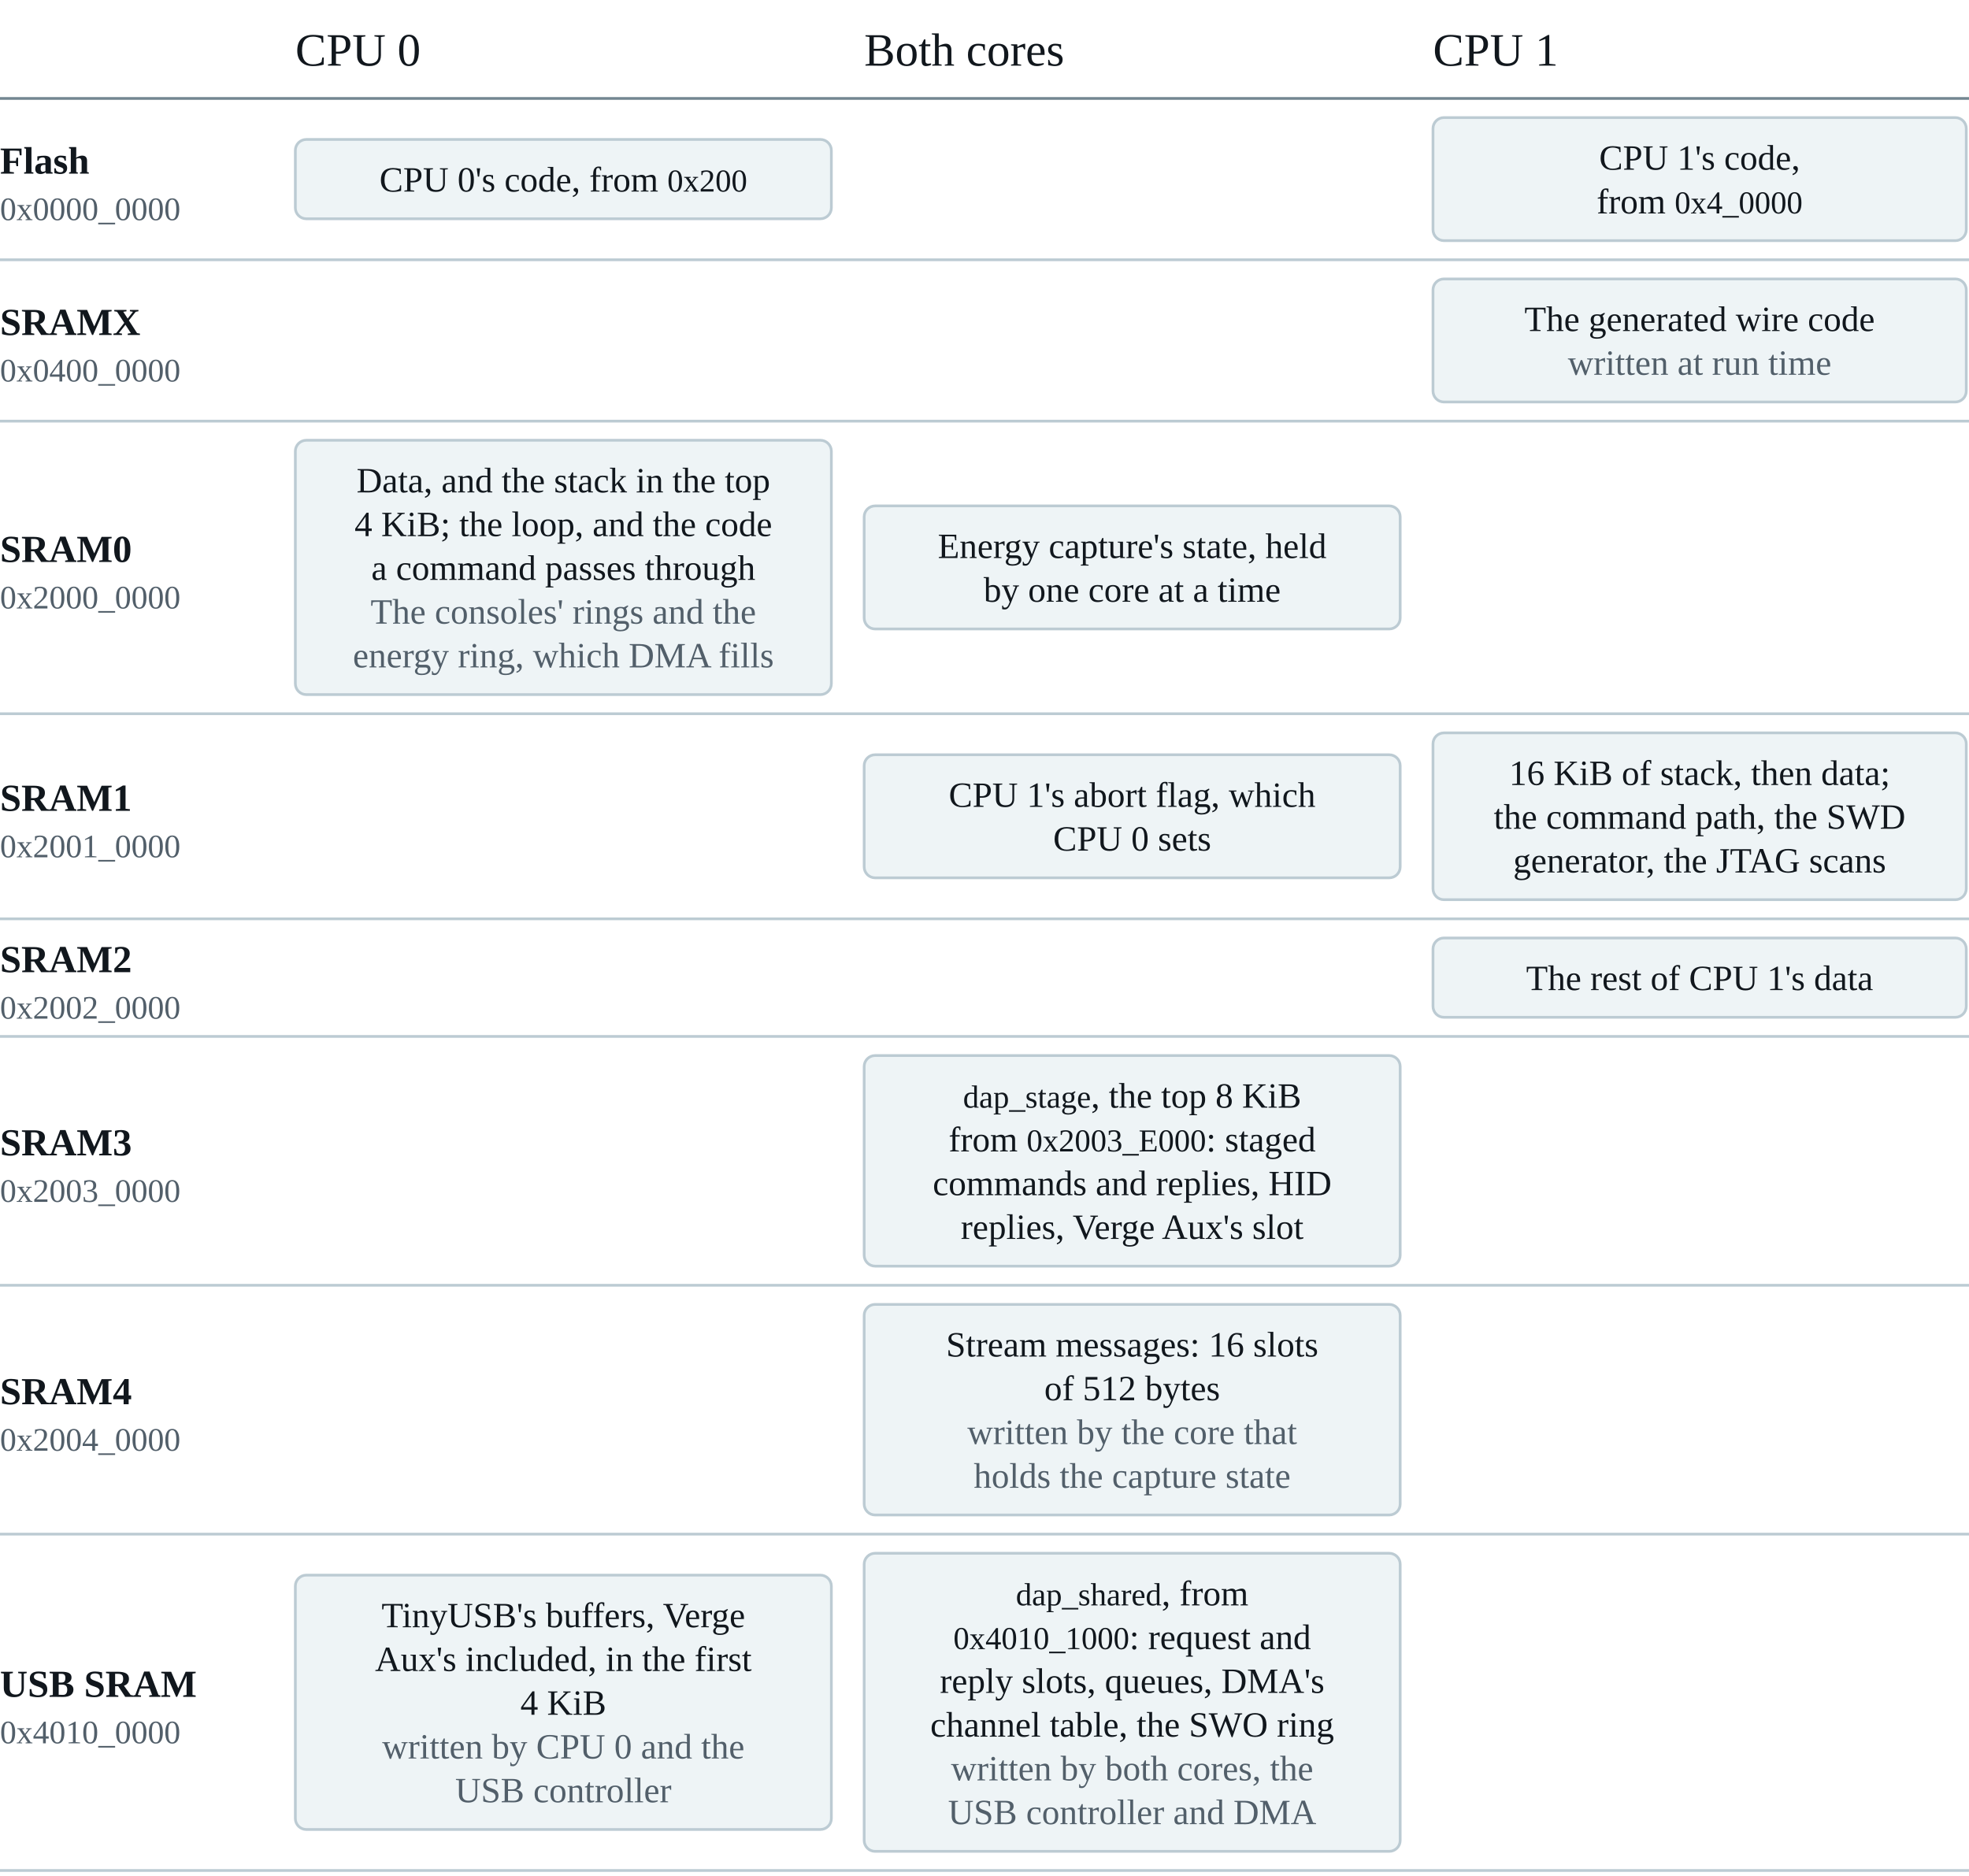
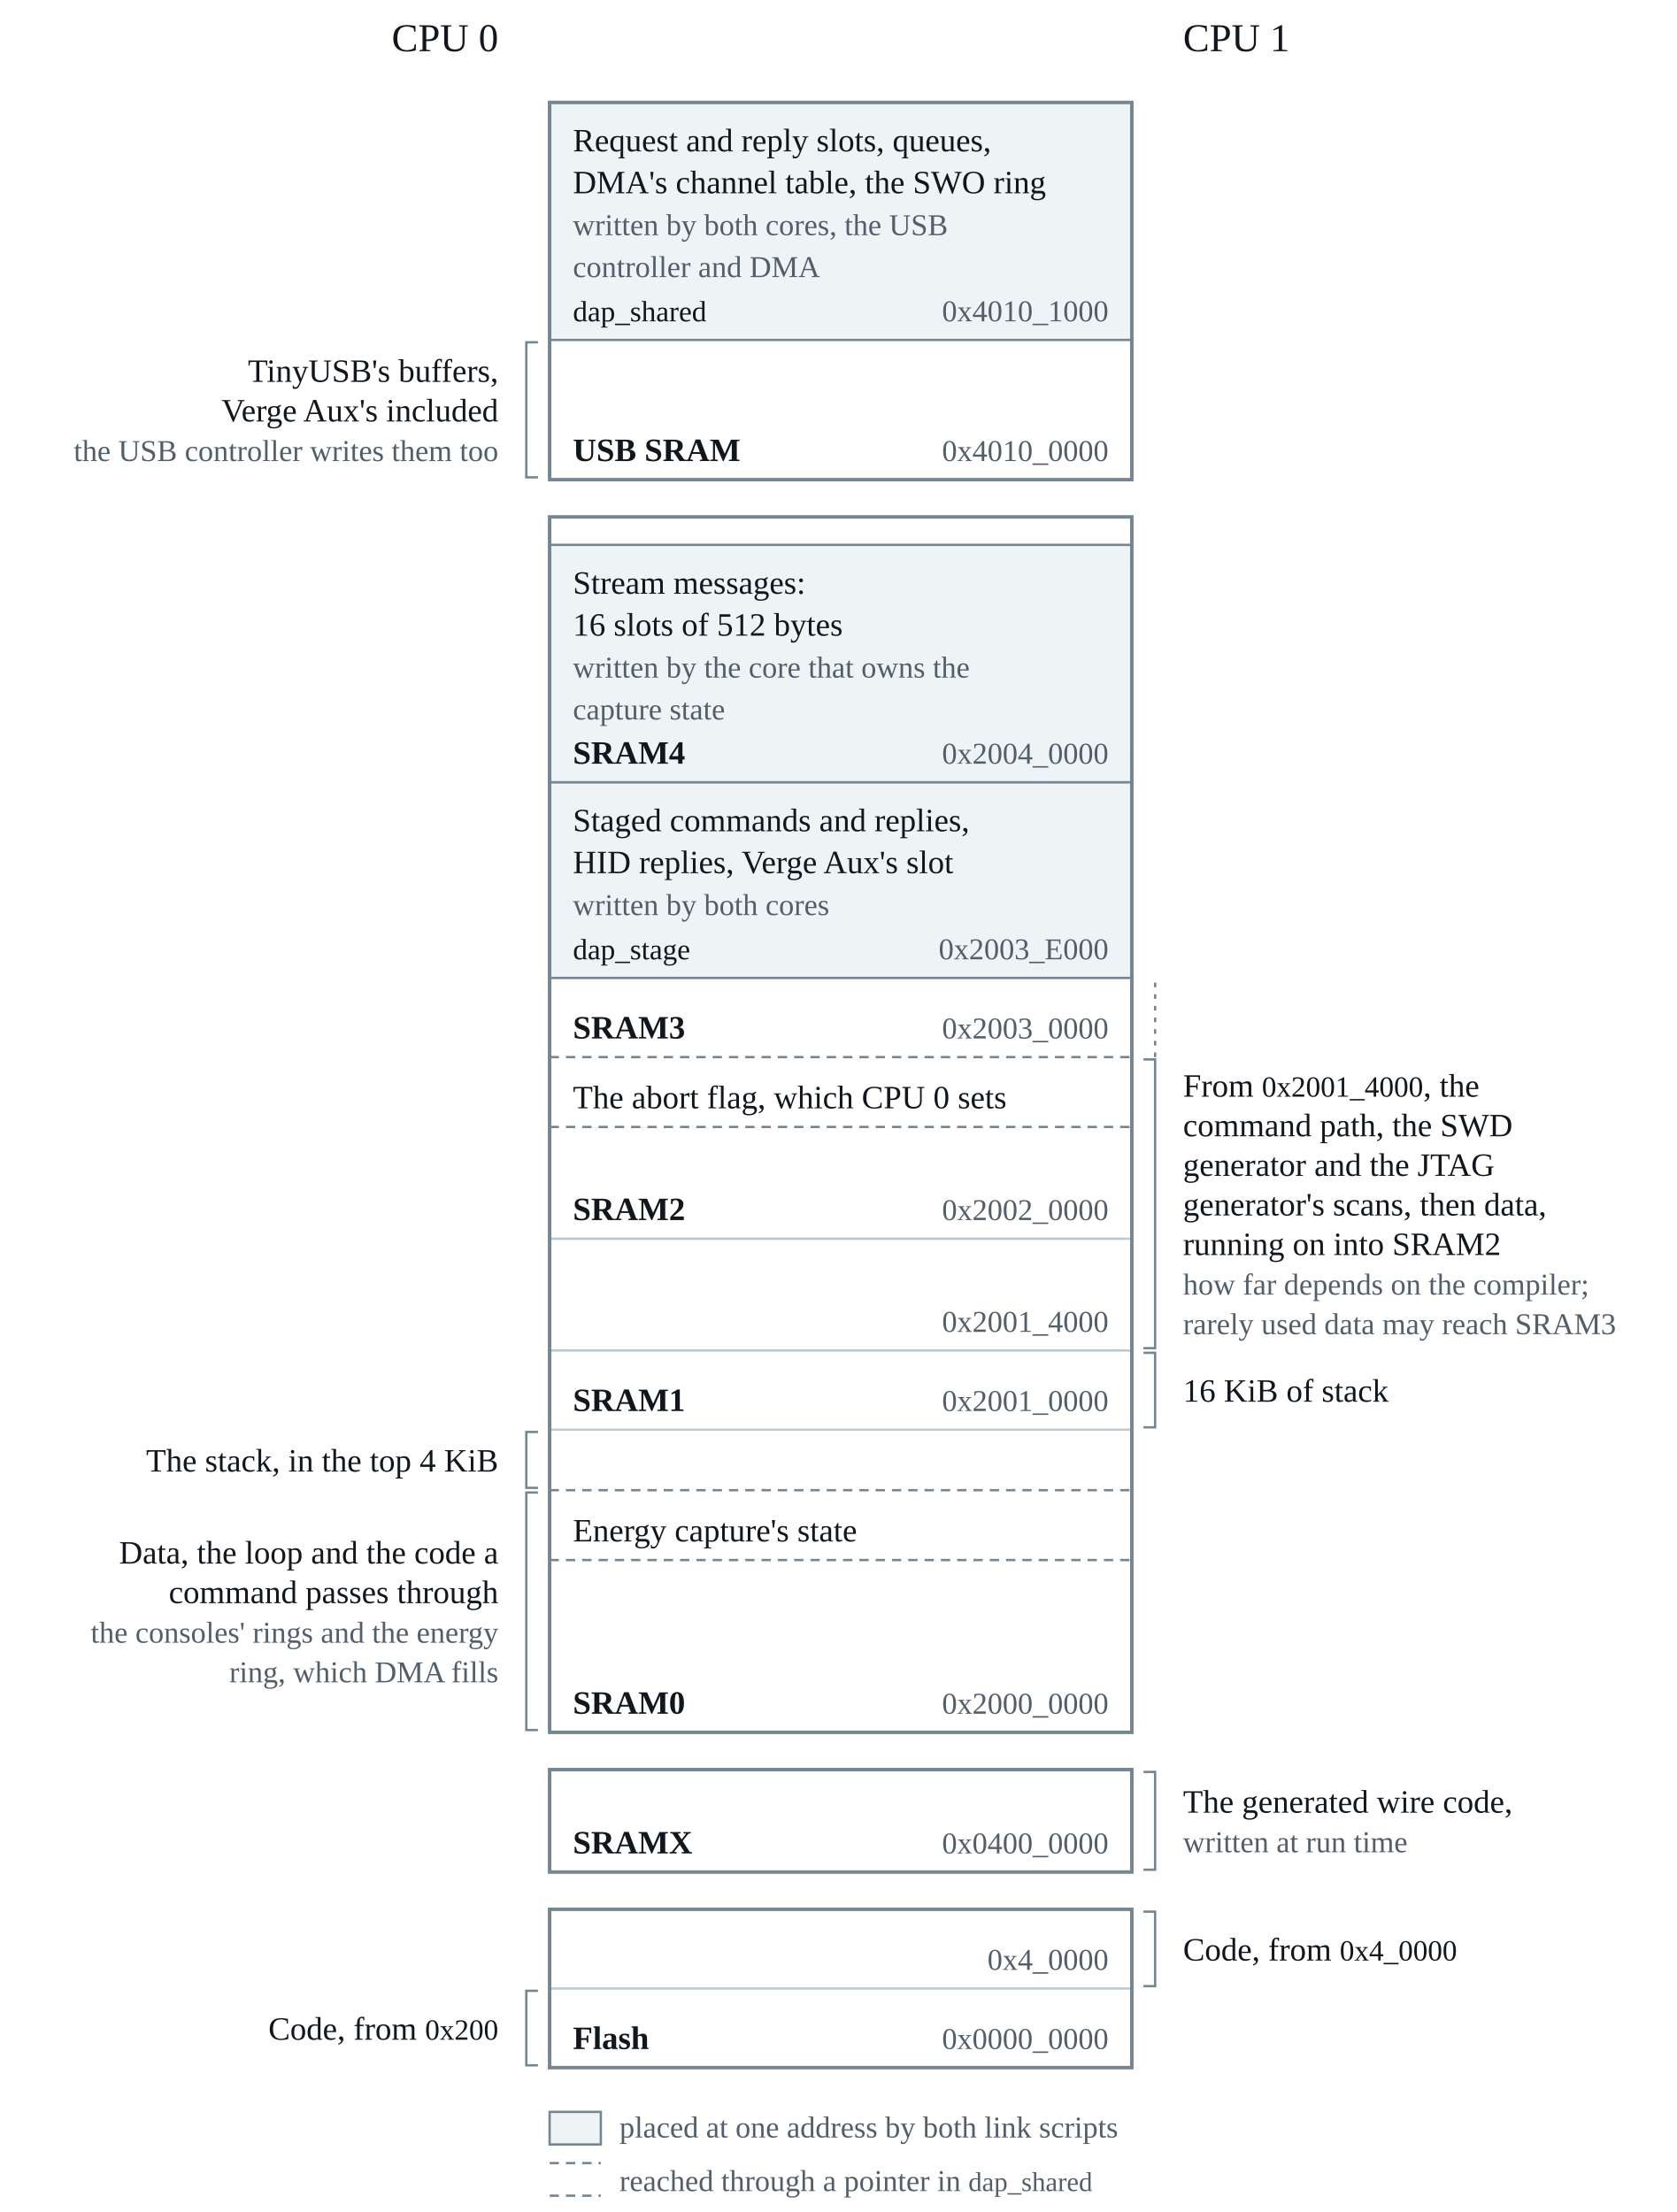
- <svg xmlns="http://www.w3.org/2000/svg" class="vf" viewBox="0 0 720 686" width="720" height="686">
+ <svg xmlns="http://www.w3.org/2000/svg" class="vf" viewBox="0 0 720 950" width="720" height="950">
  <style>
.vf{color:var(--ink,#11171d);font-family:var(--font-text,"Hanken Grotesk","Helvetica Neue",Arial,sans-serif)}
.vf .vf-2{fill:var(--ink-2,#525f6a)}
.vf .vf-rule{stroke:var(--rule,#738691)}
.vf .vf-hair{stroke:var(--hair,#bccbd3)}
.vf .vf-wire{stroke:var(--series-verge,#0f8a6c)}
.vf .vf-wiref{fill:var(--series-verge,#0f8a6c)}
.vf .vf-rulef{fill:var(--rule,#738691)}
.vf .vf-surf{fill:var(--surface,#eef4f6)}
.vf .vf-code{font-family:var(--font-code,"Martian Mono",ui-monospace,monospace)}
.vf .vf-head{font-family:var(--font-display,"Saira","Hanken Grotesk","Helvetica Neue",Arial,sans-serif);font-stretch:var(--display-stretch,normal)}
@media (prefers-color-scheme:dark){
.vf{color:var(--ink,#e6ebee)}
.vf .vf-2{fill:var(--ink-2,#aab5be)}
.vf .vf-rule{stroke:var(--rule,#636e79)}
.vf .vf-hair{stroke:var(--hair,#29333c)}
.vf .vf-wire{stroke:var(--series-verge,#1aa384)}
.vf .vf-wiref{fill:var(--series-verge,#1aa384)}
.vf .vf-rulef{fill:var(--rule,#636e79)}
.vf .vf-surf{fill:var(--surface,#151b21)}
}
</style>
-   <text x="108" y="24" font-size="17" fill="currentColor" font-weight="500" class="vf-head">CPU 0</text>
-   <text x="316" y="24" font-size="17" fill="currentColor" font-weight="500" class="vf-head">Both cores</text>
-   <text x="524" y="24" font-size="17" fill="currentColor" font-weight="500" class="vf-head">CPU 1</text>
-   <path d="M0,36H720" fill="none" stroke="currentColor" stroke-width="1" class="vf-rule" />
-   <text x="0" y="63.5" font-size="14" fill="currentColor" font-weight="600">Flash</text>
-   <text x="0" y="80.5" font-size="12" fill="currentColor" class="vf-code vf-2">0x0000_0000</text>
-   <path d="M112,51H300A4,4 0 0 1 304,55V76A4,4 0 0 1 300,80H112A4,4 0 0 1 108,76V55A4,4 0 0 1 112,51Z" fill="none" stroke="currentColor" stroke-width="1" class="vf-hair vf-surf" />
-   <text x="206" y="70.05" font-size="13" fill="currentColor" text-anchor="middle">CPU 0's code, from <tspan class="vf-code" font-size="11.7">0x200</tspan>
+   <text x="214" y="22" font-size="17" fill="currentColor" font-weight="500" text-anchor="end" class="vf-head">CPU 0</text>
+   <text x="508" y="22" font-size="17" fill="currentColor" font-weight="500" class="vf-head">CPU 1</text>
+   <path d="M236,44H486V146H236Z" fill="none" stroke="currentColor" stroke-width="1" class="vf-rule vf-surf" />
+   <text x="246" y="65" font-size="14" fill="currentColor">Request and reply slots, queues,</text>
+   <text x="246" y="83" font-size="14" fill="currentColor">DMA's channel table, the SWO ring</text>
+   <text x="246" y="101" font-size="13" fill="currentColor" class="vf-2">written by both cores, the USB</text>
+   <text x="246" y="119" font-size="13" fill="currentColor" class="vf-2">controller and DMA</text>
+   <text x="246" y="138" font-size="14" fill="currentColor">
+     <tspan class="vf-code" font-size="12.6">dap_shared</tspan>
  </text>
-   <path d="M528,43H715A4,4 0 0 1 719,47V84A4,4 0 0 1 715,88H528A4,4 0 0 1 524,84V47A4,4 0 0 1 528,43Z" fill="none" stroke="currentColor" stroke-width="1" class="vf-hair vf-surf" />
-   <text x="621.5" y="62.05" font-size="13" fill="currentColor" text-anchor="middle">CPU 1's code,</text>
-   <text x="621.5" y="78.05" font-size="13" fill="currentColor" text-anchor="middle">from <tspan class="vf-code" font-size="11.7">0x4_0000</tspan>
+   <text x="476" y="138" font-size="13" fill="currentColor" text-anchor="end" class="vf-code vf-2">0x4010_1000</text>
+   <text x="246" y="198" font-size="14" fill="currentColor" font-weight="600">USB SRAM</text>
+   <text x="476" y="198" font-size="13" fill="currentColor" text-anchor="end" class="vf-code vf-2">0x4010_0000</text>
+   <path d="M236,44H486V206H236Z" fill="none" stroke="currentColor" stroke-width="1.5" class="vf-rule" />
+   <path d="M236,234H486V336H236Z" fill="none" stroke="currentColor" stroke-width="1" class="vf-rule vf-surf" />
+   <text x="246" y="255" font-size="14" fill="currentColor">Stream messages:</text>
+   <text x="246" y="273" font-size="14" fill="currentColor">16 slots of 512 bytes</text>
+   <text x="246" y="291" font-size="13" fill="currentColor" class="vf-2">written by the core that owns the</text>
+   <text x="246" y="309" font-size="13" fill="currentColor" class="vf-2">capture state</text>
+   <text x="246" y="328" font-size="14" fill="currentColor" font-weight="600">SRAM4</text>
+   <text x="476" y="328" font-size="13" fill="currentColor" text-anchor="end" class="vf-code vf-2">0x2004_0000</text>
+   <path d="M236,336H486V420H236Z" fill="none" stroke="currentColor" stroke-width="1" class="vf-rule vf-surf" />
+   <text x="246" y="357" font-size="14" fill="currentColor">Staged commands and replies,</text>
+   <text x="246" y="375" font-size="14" fill="currentColor">HID replies, Verge Aux's slot</text>
+   <text x="246" y="393" font-size="13" fill="currentColor" class="vf-2">written by both cores</text>
+   <text x="246" y="412" font-size="14" fill="currentColor">
+     <tspan class="vf-code" font-size="12.6">dap_stage</tspan>
  </text>
-   <path d="M0,95H720" fill="none" stroke="currentColor" stroke-width="1" class="vf-hair" />
-   <text x="0" y="122.5" font-size="14" fill="currentColor" font-weight="600">SRAMX</text>
-   <text x="0" y="139.5" font-size="12" fill="currentColor" class="vf-code vf-2">0x0400_0000</text>
-   <path d="M528,102H715A4,4 0 0 1 719,106V143A4,4 0 0 1 715,147H528A4,4 0 0 1 524,143V106A4,4 0 0 1 528,102Z" fill="none" stroke="currentColor" stroke-width="1" class="vf-hair vf-surf" />
-   <text x="621.5" y="121.05" font-size="13" fill="currentColor" text-anchor="middle">The generated wire code</text>
-   <text x="621.5" y="137.05" font-size="13" fill="currentColor" text-anchor="middle" class="vf-2">written at run time</text>
-   <path d="M0,154H720" fill="none" stroke="currentColor" stroke-width="1" class="vf-hair" />
-   <text x="0" y="205.5" font-size="14" fill="currentColor" font-weight="600">SRAM0</text>
-   <text x="0" y="222.5" font-size="12" fill="currentColor" class="vf-code vf-2">0x2000_0000</text>
-   <path d="M112,161H300A4,4 0 0 1 304,165V250A4,4 0 0 1 300,254H112A4,4 0 0 1 108,250V165A4,4 0 0 1 112,161Z" fill="none" stroke="currentColor" stroke-width="1" class="vf-hair vf-surf" />
-   <text x="206" y="180.05" font-size="13" fill="currentColor" text-anchor="middle">Data, and the stack in the top</text>
-   <text x="206" y="196.05" font-size="13" fill="currentColor" text-anchor="middle">4 KiB; the loop, and the code</text>
-   <text x="206" y="212.05" font-size="13" fill="currentColor" text-anchor="middle">a command passes through</text>
-   <text x="206" y="228.05" font-size="13" fill="currentColor" text-anchor="middle" class="vf-2">The consoles' rings and the</text>
-   <text x="206" y="244.05" font-size="13" fill="currentColor" text-anchor="middle" class="vf-2">energy ring, which DMA fills</text>
-   <path d="M320,185H508A4,4 0 0 1 512,189V226A4,4 0 0 1 508,230H320A4,4 0 0 1 316,226V189A4,4 0 0 1 320,185Z" fill="none" stroke="currentColor" stroke-width="1" class="vf-hair vf-surf" />
-   <text x="414" y="204.05" font-size="13" fill="currentColor" text-anchor="middle">Energy capture's state, held</text>
-   <text x="414" y="220.05" font-size="13" fill="currentColor" text-anchor="middle">by one core at a time</text>
-   <path d="M0,261H720" fill="none" stroke="currentColor" stroke-width="1" class="vf-hair" />
-   <text x="0" y="296.5" font-size="14" fill="currentColor" font-weight="600">SRAM1</text>
-   <text x="0" y="313.5" font-size="12" fill="currentColor" class="vf-code vf-2">0x2001_0000</text>
-   <path d="M320,276H508A4,4 0 0 1 512,280V317A4,4 0 0 1 508,321H320A4,4 0 0 1 316,317V280A4,4 0 0 1 320,276Z" fill="none" stroke="currentColor" stroke-width="1" class="vf-hair vf-surf" />
-   <text x="414" y="295.05" font-size="13" fill="currentColor" text-anchor="middle">CPU 1's abort flag, which</text>
-   <text x="414" y="311.05" font-size="13" fill="currentColor" text-anchor="middle">CPU 0 sets</text>
-   <path d="M528,268H715A4,4 0 0 1 719,272V325A4,4 0 0 1 715,329H528A4,4 0 0 1 524,325V272A4,4 0 0 1 528,268Z" fill="none" stroke="currentColor" stroke-width="1" class="vf-hair vf-surf" />
-   <text x="621.5" y="287.05" font-size="13" fill="currentColor" text-anchor="middle">16 KiB of stack, then data;</text>
-   <text x="621.5" y="303.05" font-size="13" fill="currentColor" text-anchor="middle">the command path, the SWD</text>
-   <text x="621.5" y="319.05" font-size="13" fill="currentColor" text-anchor="middle">generator, the JTAG scans</text>
-   <path d="M0,336H720" fill="none" stroke="currentColor" stroke-width="1" class="vf-hair" />
-   <text x="0" y="355.5" font-size="14" fill="currentColor" font-weight="600">SRAM2</text>
-   <text x="0" y="372.5" font-size="12" fill="currentColor" class="vf-code vf-2">0x2002_0000</text>
-   <path d="M528,343H715A4,4 0 0 1 719,347V368A4,4 0 0 1 715,372H528A4,4 0 0 1 524,368V347A4,4 0 0 1 528,343Z" fill="none" stroke="currentColor" stroke-width="1" class="vf-hair vf-surf" />
-   <text x="621.5" y="362.05" font-size="13" fill="currentColor" text-anchor="middle">The rest of CPU 1's data</text>
-   <path d="M0,379H720" fill="none" stroke="currentColor" stroke-width="1" class="vf-hair" />
-   <text x="0" y="422.5" font-size="14" fill="currentColor" font-weight="600">SRAM3</text>
-   <text x="0" y="439.5" font-size="12" fill="currentColor" class="vf-code vf-2">0x2003_0000</text>
-   <path d="M320,386H508A4,4 0 0 1 512,390V459A4,4 0 0 1 508,463H320A4,4 0 0 1 316,459V390A4,4 0 0 1 320,386Z" fill="none" stroke="currentColor" stroke-width="1" class="vf-hair vf-surf" />
-   <text x="414" y="405.05" font-size="13" fill="currentColor" text-anchor="middle">
-     <tspan class="vf-code" font-size="11.7">dap_stage</tspan>, the top 8 KiB</text>
-   <text x="414" y="421.05" font-size="13" fill="currentColor" text-anchor="middle">from <tspan class="vf-code" font-size="11.7">0x2003_E000</tspan>: staged</text>
-   <text x="414" y="437.05" font-size="13" fill="currentColor" text-anchor="middle">commands and replies, HID</text>
-   <text x="414" y="453.05" font-size="13" fill="currentColor" text-anchor="middle">replies, Verge Aux's slot</text>
-   <path d="M0,470H720" fill="none" stroke="currentColor" stroke-width="1" class="vf-hair" />
-   <text x="0" y="513.5" font-size="14" fill="currentColor" font-weight="600">SRAM4</text>
-   <text x="0" y="530.5" font-size="12" fill="currentColor" class="vf-code vf-2">0x2004_0000</text>
-   <path d="M320,477H508A4,4 0 0 1 512,481V550A4,4 0 0 1 508,554H320A4,4 0 0 1 316,550V481A4,4 0 0 1 320,477Z" fill="none" stroke="currentColor" stroke-width="1" class="vf-hair vf-surf" />
-   <text x="414" y="496.05" font-size="13" fill="currentColor" text-anchor="middle">Stream messages: 16 slots</text>
-   <text x="414" y="512.05" font-size="13" fill="currentColor" text-anchor="middle">of 512 bytes</text>
-   <text x="414" y="528.05" font-size="13" fill="currentColor" text-anchor="middle" class="vf-2">written by the core that</text>
-   <text x="414" y="544.05" font-size="13" fill="currentColor" text-anchor="middle" class="vf-2">holds the capture state</text>
-   <path d="M0,561H720" fill="none" stroke="currentColor" stroke-width="1" class="vf-hair" />
-   <text x="0" y="620.5" font-size="14" fill="currentColor" font-weight="600">USB SRAM</text>
-   <text x="0" y="637.5" font-size="12" fill="currentColor" class="vf-code vf-2">0x4010_0000</text>
-   <path d="M112,576H300A4,4 0 0 1 304,580V665A4,4 0 0 1 300,669H112A4,4 0 0 1 108,665V580A4,4 0 0 1 112,576Z" fill="none" stroke="currentColor" stroke-width="1" class="vf-hair vf-surf" />
-   <text x="206" y="595.05" font-size="13" fill="currentColor" text-anchor="middle">TinyUSB's buffers, Verge</text>
-   <text x="206" y="611.05" font-size="13" fill="currentColor" text-anchor="middle">Aux's included, in the first</text>
-   <text x="206" y="627.05" font-size="13" fill="currentColor" text-anchor="middle">4 KiB</text>
-   <text x="206" y="643.05" font-size="13" fill="currentColor" text-anchor="middle" class="vf-2">written by CPU 0 and the</text>
-   <text x="206" y="659.05" font-size="13" fill="currentColor" text-anchor="middle" class="vf-2">USB controller</text>
-   <path d="M320,568H508A4,4 0 0 1 512,572V673A4,4 0 0 1 508,677H320A4,4 0 0 1 316,673V572A4,4 0 0 1 320,568Z" fill="none" stroke="currentColor" stroke-width="1" class="vf-hair vf-surf" />
-   <text x="414" y="587.05" font-size="13" fill="currentColor" text-anchor="middle">
-     <tspan class="vf-code" font-size="11.7">dap_shared</tspan>, from</text>
-   <text x="414" y="603.05" font-size="13" fill="currentColor" text-anchor="middle">
-     <tspan class="vf-code" font-size="11.7">0x4010_1000</tspan>: request and</text>
-   <text x="414" y="619.05" font-size="13" fill="currentColor" text-anchor="middle">reply slots, queues, DMA's</text>
-   <text x="414" y="635.05" font-size="13" fill="currentColor" text-anchor="middle">channel table, the SWO ring</text>
-   <text x="414" y="651.05" font-size="13" fill="currentColor" text-anchor="middle" class="vf-2">written by both cores, the</text>
-   <text x="414" y="667.05" font-size="13" fill="currentColor" text-anchor="middle" class="vf-2">USB controller and DMA</text>
-   <path d="M0,684H720" fill="none" stroke="currentColor" stroke-width="1" class="vf-hair" />
+   <text x="476" y="412" font-size="13" fill="currentColor" text-anchor="end" class="vf-code vf-2">0x2003_E000</text>
+   <text x="246" y="446" font-size="14" fill="currentColor" font-weight="600">SRAM3</text>
+   <text x="476" y="446" font-size="13" fill="currentColor" text-anchor="end" class="vf-code vf-2">0x2003_0000</text>
+   <path d="M236,454H486" fill="none" stroke="currentColor" stroke-width="1" stroke-dasharray="4 3" class="vf-rule" />
+   <path d="M236,484H486" fill="none" stroke="currentColor" stroke-width="1" stroke-dasharray="4 3" class="vf-rule" />
+   <text x="246" y="476" font-size="14" fill="currentColor">The abort flag, which CPU 0 sets</text>
+   <text x="246" y="524" font-size="14" fill="currentColor" font-weight="600">SRAM2</text>
+   <text x="476" y="524" font-size="13" fill="currentColor" text-anchor="end" class="vf-code vf-2">0x2002_0000</text>
+   <path d="M236,532H486" fill="none" stroke="currentColor" stroke-width="1" class="vf-hair" />
+   <text x="476" y="572" font-size="13" fill="currentColor" text-anchor="end" class="vf-code vf-2">0x2001_4000</text>
+   <path d="M236,580H486" fill="none" stroke="currentColor" stroke-width="1" class="vf-hair" />
+   <text x="246" y="606" font-size="14" fill="currentColor" font-weight="600">SRAM1</text>
+   <text x="476" y="606" font-size="13" fill="currentColor" text-anchor="end" class="vf-code vf-2">0x2001_0000</text>
+   <path d="M236,614H486" fill="none" stroke="currentColor" stroke-width="1" class="vf-hair" />
+   <path d="M236,640H486" fill="none" stroke="currentColor" stroke-width="1" stroke-dasharray="4 3" class="vf-rule" />
+   <path d="M236,670H486" fill="none" stroke="currentColor" stroke-width="1" stroke-dasharray="4 3" class="vf-rule" />
+   <text x="246" y="662" font-size="14" fill="currentColor">Energy capture's state</text>
+   <text x="246" y="736" font-size="14" fill="currentColor" font-weight="600">SRAM0</text>
+   <text x="476" y="736" font-size="13" fill="currentColor" text-anchor="end" class="vf-code vf-2">0x2000_0000</text>
+   <path d="M236,222H486V744H236Z" fill="none" stroke="currentColor" stroke-width="1.5" class="vf-rule" />
+   <text x="246" y="796" font-size="14" fill="currentColor" font-weight="600">SRAMX</text>
+   <text x="476" y="796" font-size="13" fill="currentColor" text-anchor="end" class="vf-code vf-2">0x0400_0000</text>
+   <path d="M236,760H486V804H236Z" fill="none" stroke="currentColor" stroke-width="1.5" class="vf-rule" />
+   <text x="476" y="846" font-size="13" fill="currentColor" text-anchor="end" class="vf-code vf-2">0x4_0000</text>
+   <path d="M236,854H486" fill="none" stroke="currentColor" stroke-width="1" class="vf-hair" />
+   <text x="246" y="880" font-size="14" fill="currentColor" font-weight="600">Flash</text>
+   <text x="476" y="880" font-size="13" fill="currentColor" text-anchor="end" class="vf-code vf-2">0x0000_0000</text>
+   <path d="M236,820H486V888H236Z" fill="none" stroke="currentColor" stroke-width="1.5" class="vf-rule" />
+   <path d="M231,147H226V205H231" fill="none" stroke="currentColor" stroke-width="1" class="vf-rule" />
+   <text x="214" y="164" font-size="14" fill="currentColor" text-anchor="end">TinyUSB's buffers,</text>
+   <text x="214" y="181" font-size="14" fill="currentColor" text-anchor="end">Verge Aux's included</text>
+   <text x="214" y="198" font-size="13" fill="currentColor" text-anchor="end" class="vf-2">the USB controller writes them too</text>
+   <path d="M231,615H226V639H231" fill="none" stroke="currentColor" stroke-width="1" class="vf-rule" />
+   <text x="214" y="632" font-size="14" fill="currentColor" text-anchor="end">The stack, in the top 4 KiB</text>
+   <path d="M231,641H226V743H231" fill="none" stroke="currentColor" stroke-width="1" class="vf-rule" />
+   <text x="214" y="671.5" font-size="14" fill="currentColor" text-anchor="end">Data, the loop and the code a</text>
+   <text x="214" y="688.5" font-size="14" fill="currentColor" text-anchor="end">command passes through</text>
+   <text x="214" y="705.5" font-size="13" fill="currentColor" text-anchor="end" class="vf-2">the consoles' rings and the energy</text>
+   <text x="214" y="722.5" font-size="13" fill="currentColor" text-anchor="end" class="vf-2">ring, which DMA fills</text>
+   <path d="M231,855H226V887H231" fill="none" stroke="currentColor" stroke-width="1" class="vf-rule" />
+   <text x="214" y="876" font-size="14" fill="currentColor" text-anchor="end">Code, from <tspan class="vf-code" font-size="12.6">0x200</tspan>
+   </text>
+   <path d="M491,455H496V579H491" fill="none" stroke="currentColor" stroke-width="1" class="vf-rule" />
+   <path d="M496,454V421" fill="none" stroke="currentColor" stroke-width="1" stroke-dasharray="2 3" class="vf-rule" />
+   <text x="508" y="471" font-size="14" fill="currentColor">From <tspan class="vf-code" font-size="12.6">0x2001_4000</tspan>, the</text>
+   <text x="508" y="488" font-size="14" fill="currentColor">command path, the SWD</text>
+   <text x="508" y="505" font-size="14" fill="currentColor">generator and the JTAG</text>
+   <text x="508" y="522" font-size="14" fill="currentColor">generator's scans, then data,</text>
+   <text x="508" y="539" font-size="14" fill="currentColor">running on into SRAM2</text>
+   <text x="508" y="556" font-size="13" fill="currentColor" class="vf-2">how far depends on the compiler;</text>
+   <text x="508" y="573" font-size="13" fill="currentColor" class="vf-2">rarely used data may reach SRAM3</text>
+   <path d="M491,581H496V613H491" fill="none" stroke="currentColor" stroke-width="1" class="vf-rule" />
+   <text x="508" y="602" font-size="14" fill="currentColor">16 KiB of stack</text>
+   <path d="M491,761H496V803H491" fill="none" stroke="currentColor" stroke-width="1" class="vf-rule" />
+   <text x="508" y="778.5" font-size="14" fill="currentColor">The generated wire code,</text>
+   <text x="508" y="795.5" font-size="13" fill="currentColor" class="vf-2">written at run time</text>
+   <path d="M491,821H496V853H491" fill="none" stroke="currentColor" stroke-width="1" class="vf-rule" />
+   <text x="508" y="842" font-size="14" fill="currentColor">Code, from <tspan class="vf-code" font-size="12.6">0x4_0000</tspan>
+   </text>
+   <path d="M236,907H258V921H236Z" fill="none" stroke="currentColor" stroke-width="1" class="vf-rule vf-surf" />
+   <text x="266" y="918" font-size="13" fill="currentColor" class="vf-2">placed at one address by both link scripts</text>
+   <path d="M236,929h22" fill="none" stroke="currentColor" stroke-width="1" stroke-dasharray="4 3" class="vf-rule" />
+   <path d="M236,943h22" fill="none" stroke="currentColor" stroke-width="1" stroke-dasharray="4 3" class="vf-rule" />
+   <text x="266" y="941" font-size="13" fill="currentColor" class="vf-2">reached through a pointer in <tspan class="vf-code" font-size="11.7">dap_shared</tspan>
+   </text>
</svg>
